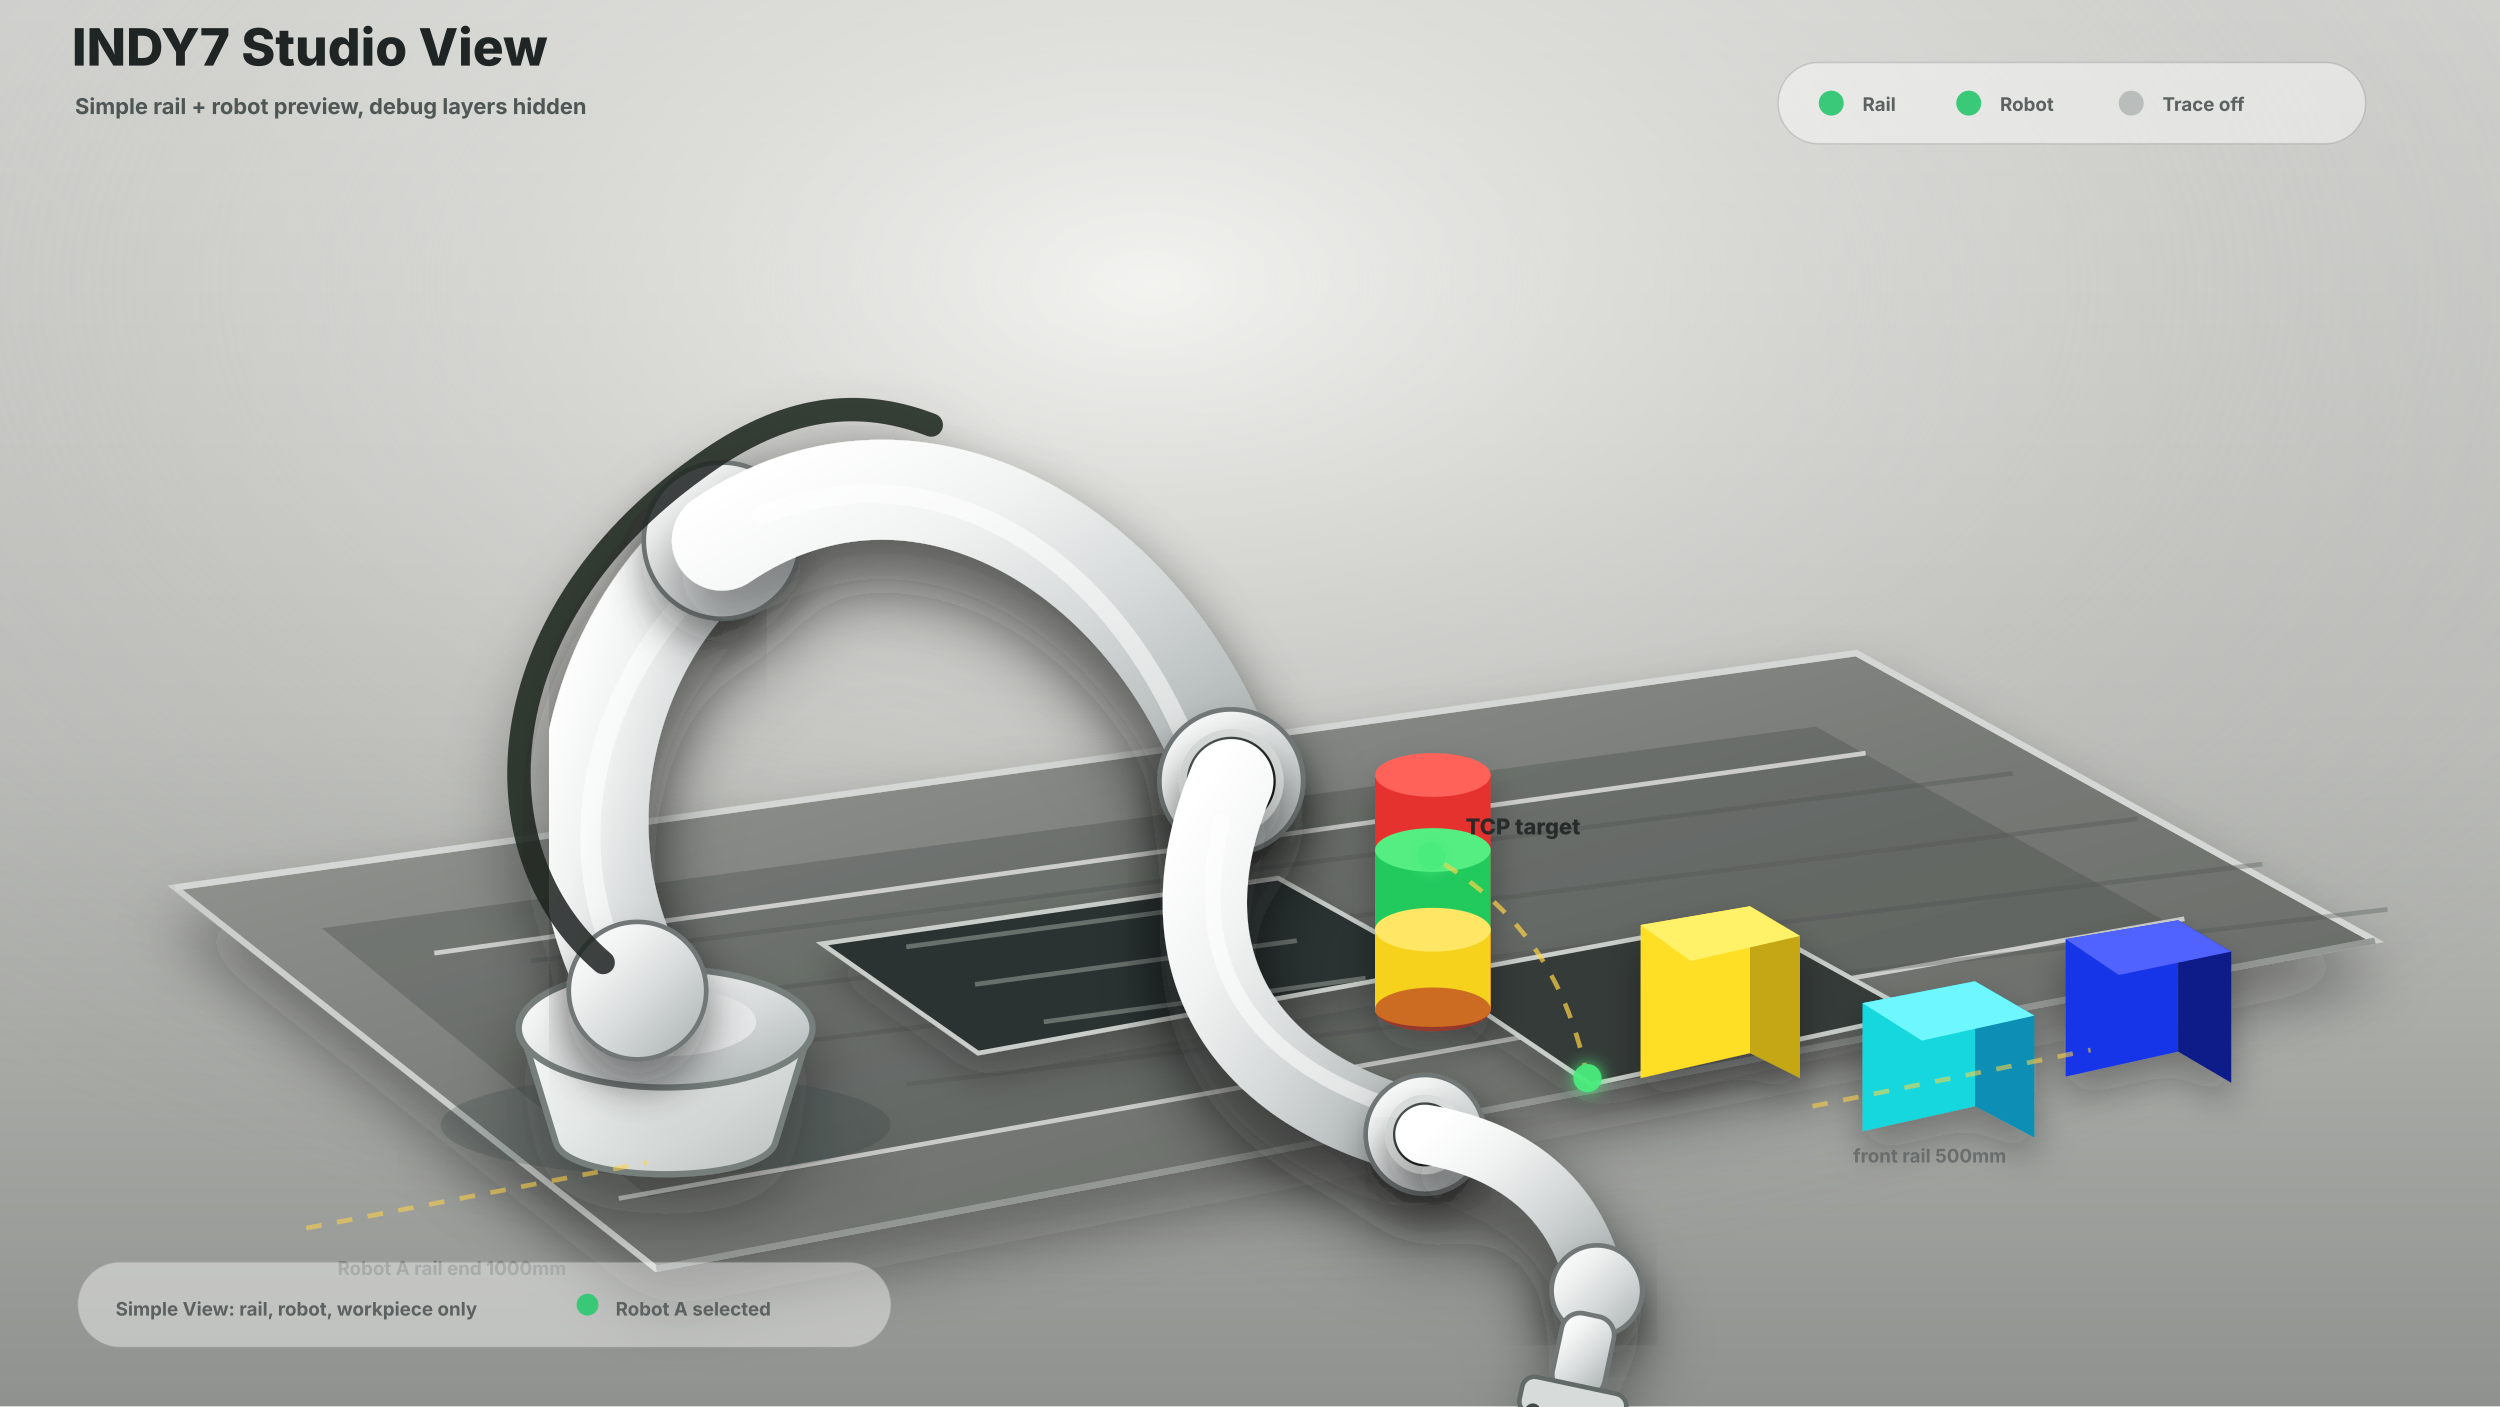
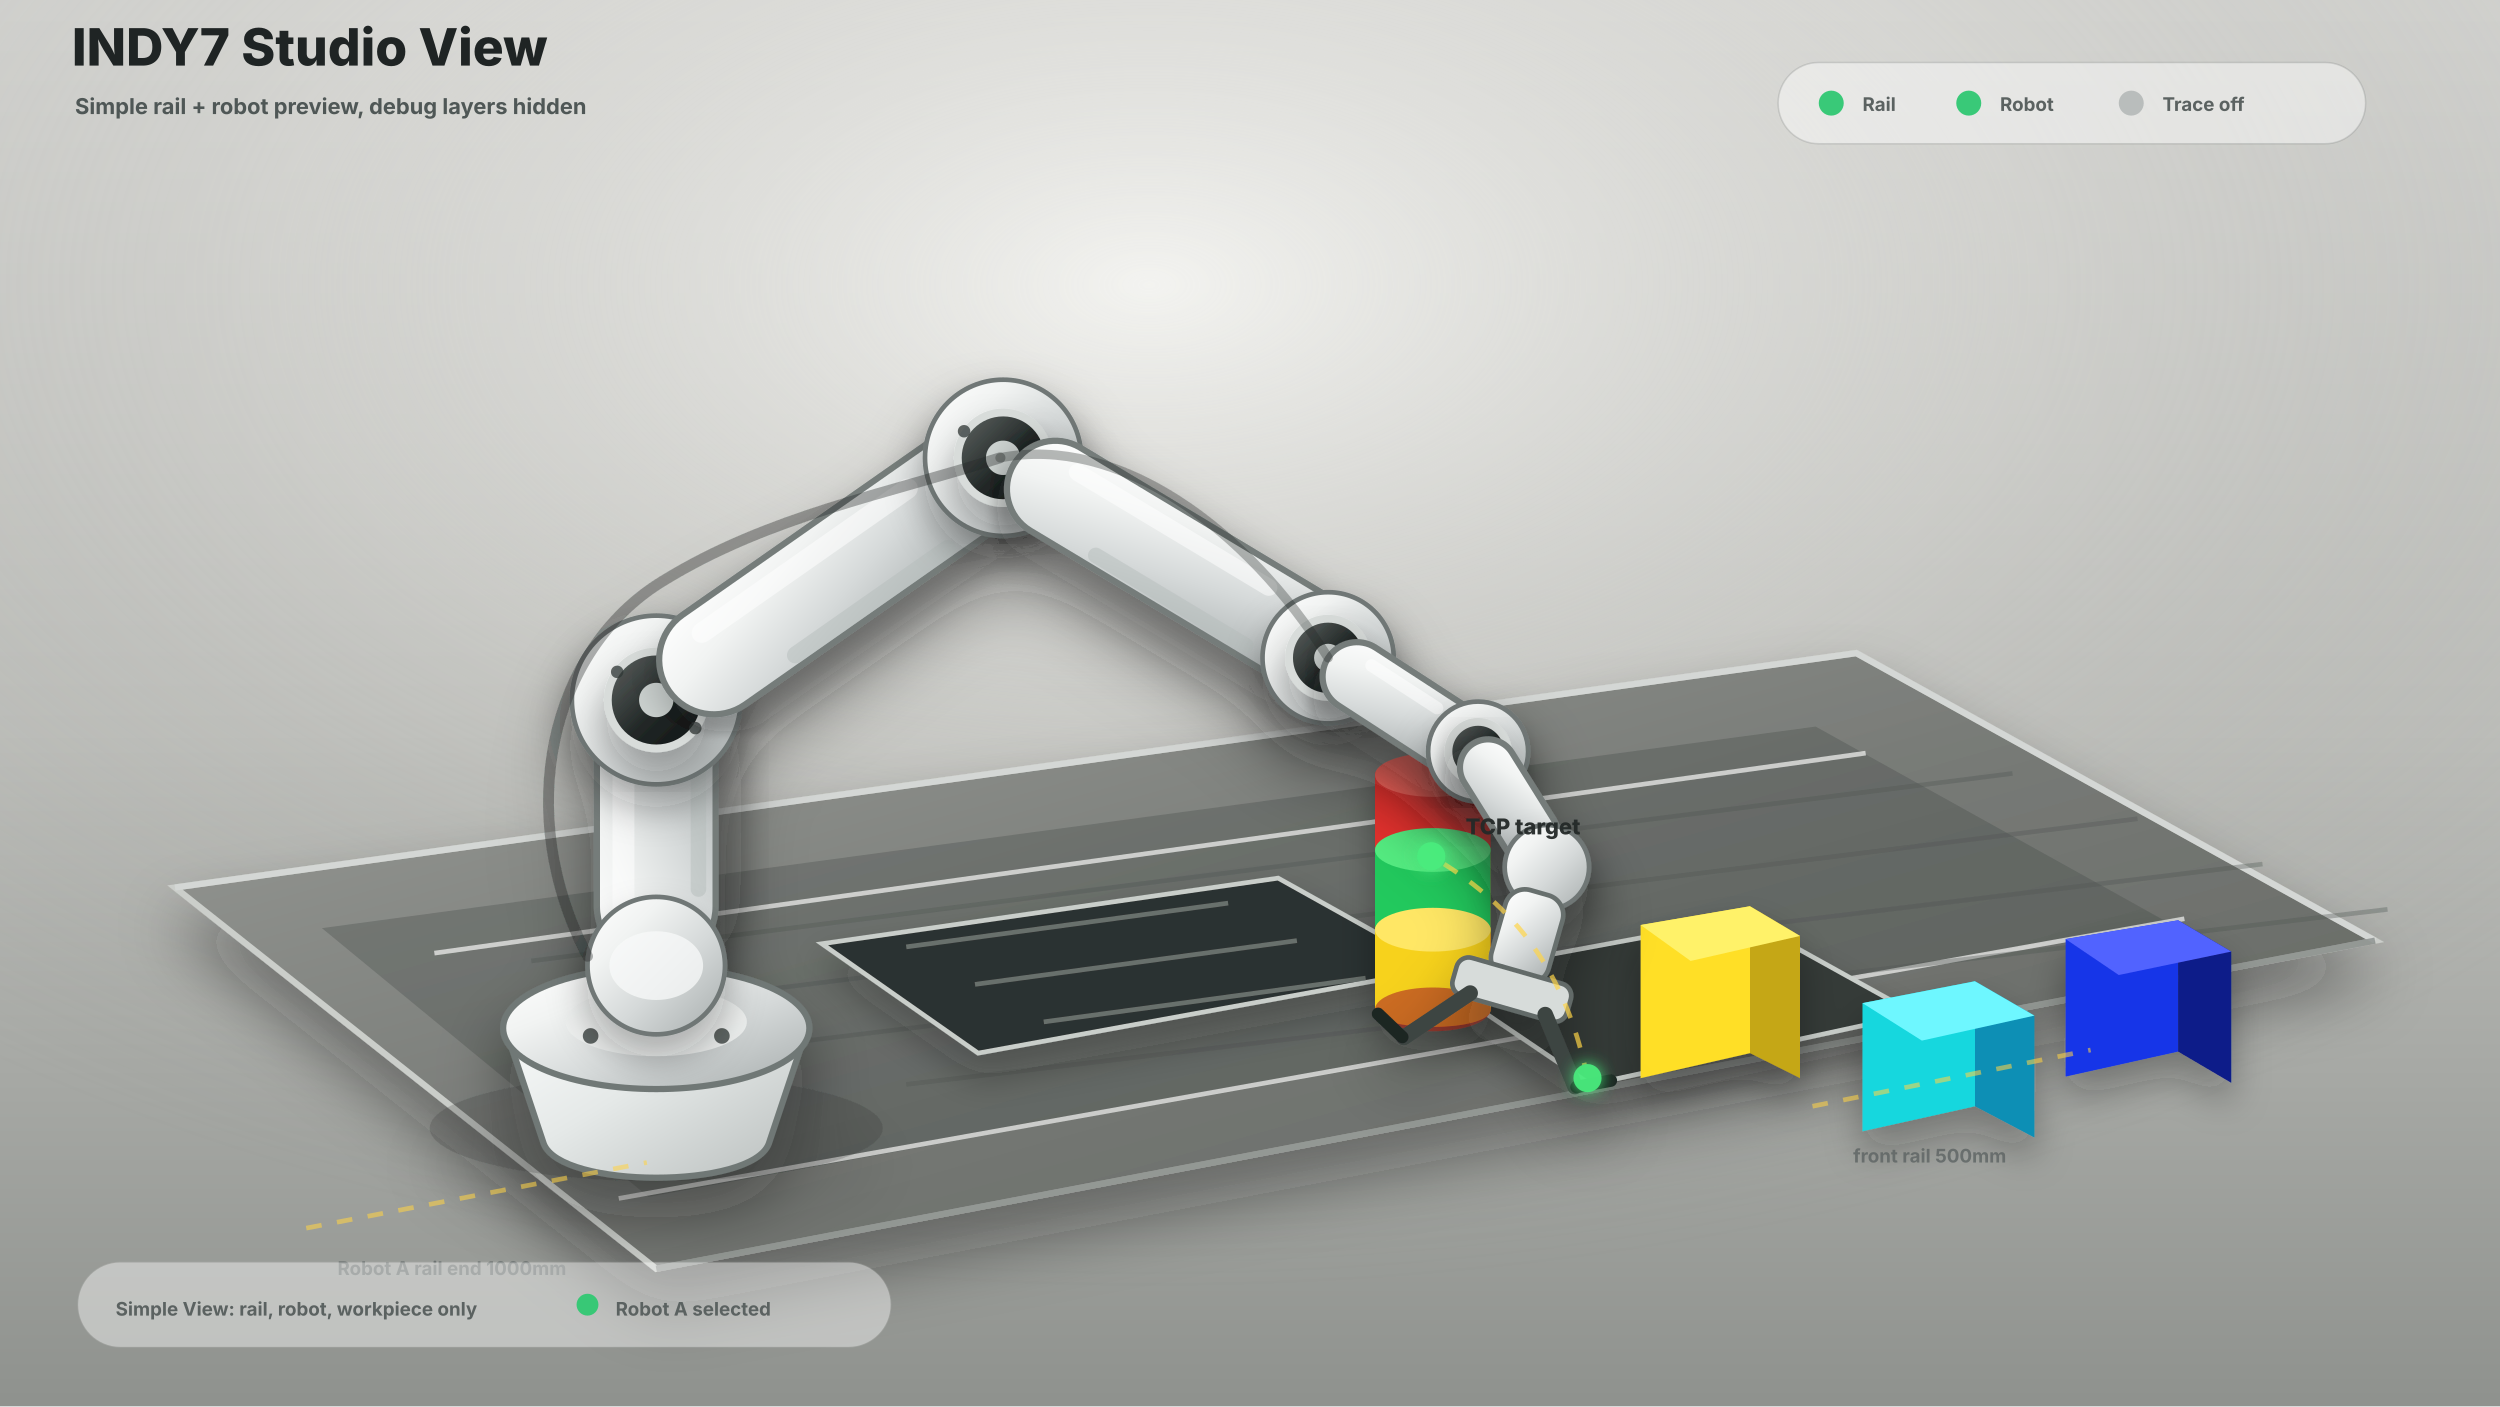
<svg xmlns="http://www.w3.org/2000/svg" width="1600" height="900" viewBox="0 0 1600 900" role="img" aria-labelledby="title desc">
  <defs>
    <linearGradient id="bg" x1="0" y1="0" x2="0" y2="1">
      <stop offset="0" stop-color="#d7d7d4" />
      <stop offset="0.52" stop-color="#bfc0bc" />
      <stop offset="1" stop-color="#8f928e" />
    </linearGradient>
    <radialGradient id="spot" cx="46%" cy="20%" r="72%">
      <stop offset="0" stop-color="#f5f5f2" stop-opacity="0.95" />
      <stop offset="0.48" stop-color="#d5d5d1" stop-opacity="0.35" />
      <stop offset="1" stop-color="#80837f" stop-opacity="0" />
    </radialGradient>
    <linearGradient id="floor" x1="0" y1="0" x2="1" y2="1">
      <stop offset="0" stop-color="#9b9d99" />
      <stop offset="0.5" stop-color="#777a76" />
      <stop offset="1" stop-color="#5f625e" />
    </linearGradient>
    <linearGradient id="floorEdge" x1="0" y1="0" x2="0" y2="1">
      <stop offset="0" stop-color="#c9cbc8" />
      <stop offset="1" stop-color="#6b6e6a" />
    </linearGradient>
    <linearGradient id="robotWhite" x1="0" y1="0" x2="1" y2="1">
      <stop offset="0" stop-color="#ffffff" />
      <stop offset="0.28" stop-color="#f1f3f2" />
      <stop offset="0.58" stop-color="#d5d9d9" />
      <stop offset="1" stop-color="#a7adad" />
    </linearGradient>
    <linearGradient id="robotSoft" x1="0" y1="0" x2="1" y2="1">
      <stop offset="0" stop-color="#fdfefe" />
      <stop offset="0.46" stop-color="#e5e9e8" />
      <stop offset="1" stop-color="#b8bdbc" />
    </linearGradient>
    <linearGradient id="jointDark" x1="0" y1="0" x2="1" y2="1">
      <stop offset="0" stop-color="#626866" />
      <stop offset="0.55" stop-color="#222827" />
      <stop offset="1" stop-color="#0d1111" />
    </linearGradient>
    <linearGradient id="railMetal" x1="0" y1="0" x2="1" y2="0">
      <stop offset="0" stop-color="#6a6f6d" />
      <stop offset="0.24" stop-color="#d7dad7" />
      <stop offset="0.52" stop-color="#8e9491" />
      <stop offset="0.78" stop-color="#eef0ee" />
      <stop offset="1" stop-color="#5c615f" />
    </linearGradient>
    <filter id="shadow" x="-35%" y="-35%" width="170%" height="170%">
      <feDropShadow dx="0" dy="24" stdDeviation="20" flood-color="#20201e" flood-opacity="0.42" />
    </filter>
    <filter id="softShadow" x="-45%" y="-45%" width="190%" height="190%">
      <feDropShadow dx="0" dy="14" stdDeviation="12" flood-color="#222220" flood-opacity="0.32" />
    </filter>
    <filter id="glow" x="-80%" y="-80%" width="260%" height="260%">
      <feGaussianBlur stdDeviation="5" result="blur" />
      <feMerge>
        <feMergeNode in="blur" />
        <feMergeNode in="SourceGraphic" />
      </feMerge>
    </filter>
    <style>
      .title { font: 800 33px Inter, Pretendard, Arial, sans-serif; fill: #1f2424; letter-spacing: 0; }
      .sub { font: 650 14px Inter, Pretendard, Arial, sans-serif; fill: #4f5756; letter-spacing: 0; }
      .tiny { font: 750 12px Inter, Pretendard, Arial, sans-serif; fill: #5b6261; letter-spacing: 0; }
      .label { font: 800 14px Inter, Pretendard, Arial, sans-serif; fill: #242928; letter-spacing: 0; }
      .robot-link { fill: none; stroke: url(#robotWhite); stroke-linecap: round; stroke-linejoin: round; filter: url(#shadow); }
      .robot-link-hi { fill: none; stroke: #ffffff; stroke-linecap: round; stroke-linejoin: round; opacity: 0.55; }
+       .link-body { fill: url(#robotWhite); stroke: #747c7a; stroke-width: 4; filter: url(#softShadow); }
+       .link-side { fill: #b6bdbc; opacity: 0.5; }
+       .link-highlight { fill: #ffffff; opacity: 0.52; }
      .joint { fill: url(#robotWhite); stroke: #6f7776; stroke-width: 3; filter: url(#softShadow); }
      .joint-cap { fill: url(#jointDark); stroke: #d8dcda; stroke-width: 5; filter: url(#softShadow); }
+       .bolt { fill: #2f3634; opacity: 0.75; }
      .rail-line { stroke: #f2f3f1; stroke-width: 3; opacity: 0.72; }
      .slot { stroke: #4f5553; stroke-width: 3; opacity: 0.36; }
      .measure { stroke: #ffd445; stroke-width: 3; stroke-dasharray: 10 10; fill: none; opacity: 0.72; }
      .pill { fill: rgba(255,255,255,0.44); stroke: rgba(60,68,66,0.16); stroke-width: 1; }
    </style>
  </defs>
  <rect width="1600" height="900" fill="url(#bg)" />
  <rect width="1600" height="900" fill="url(#spot)" />
  <g transform="translate(46 42)">
    <text x="0" y="0" class="title">INDY7 Studio View</text>
    <text x="2" y="31" class="sub">Simple rail + robot preview, debug layers hidden</text>
  </g>
  <g transform="translate(1138 40)">
    <rect x="0" y="0" width="376" height="52" rx="26" class="pill" />
    <circle cx="34" cy="26" r="8" fill="#39c978" />
    <text x="54" y="31" class="tiny">Rail</text>
    <circle cx="122" cy="26" r="8" fill="#39c978" />
    <text x="142" y="31" class="tiny">Robot</text>
    <circle cx="226" cy="26" r="8" fill="#b9bdbc" />
    <text x="246" y="31" class="tiny">Trace off</text>
  </g>
  <g filter="url(#shadow)">
    <path d="M112 568 L1188 418 L1520 602 L420 812 Z" fill="url(#floor)" stroke="#cbceca" stroke-width="4" />
    <path d="M112 568 L1188 418 L1520 602" fill="none" stroke="#d9dcda" stroke-width="4" opacity="0.65" />
    <path d="M420 812 L1520 602" fill="none" stroke="#3f4543" stroke-width="4" opacity="0.4" />
    <path d="M206 594 L1162 465 L1385 589 L415 766 Z" fill="#464b49" opacity="0.34" />
    <path d="M278 610 L1194 482" class="rail-line" />
    <path d="M396 767 L1398 588" class="rail-line" />
    <path d="M340 615 L1288 495 M420 642 L1368 524 M500 668 L1448 553 M580 694 L1528 582" class="slot" />
  </g>
  <g filter="url(#softShadow)">
    <path d="M526 604 L818 562 L922 620 L626 674 Z" fill="#2c3130" stroke="#c9ceca" stroke-width="3" />
    <path d="M580 606 L786 578 M624 630 L830 602 M668 654 L874 626" stroke="#8d9692" stroke-width="3" opacity="0.62" />
    <path d="M916 625 L1116 588 L1226 649 L1018 694 Z" fill="#353a38" stroke="#c9ceca" stroke-width="3" />
  </g>
  <g filter="url(#softShadow)">
    <g transform="translate(880 496)">
      <path d="M0 0 C0 -15 74 -15 74 0 L74 150 C74 165 0 165 0 150 Z" fill="#e6322e" />
      <ellipse cx="37" cy="0" rx="37" ry="14" fill="#ff6259" />
      <path d="M0 48 C0 33 74 33 74 48 L74 100 C74 115 0 115 0 100 Z" fill="#22c95d" />
      <ellipse cx="37" cy="48" rx="37" ry="14" fill="#54ee82" />
      <path d="M0 99 C0 84 74 84 74 99 L74 150 C74 165 0 165 0 150 Z" fill="#f7d21f" />
      <ellipse cx="37" cy="99" rx="37" ry="14" fill="#ffe765" />
      <ellipse cx="37" cy="150" rx="37" ry="14" fill="#b12d21" opacity="0.62" />
    </g>
    <g transform="translate(1050 592)">
      <path d="M0 0 L70 -12 L70 82 L0 98 Z" fill="#ffdf27" />
      <path d="M70 -12 L102 7 L102 98 L70 82 Z" fill="#c5a717" />
      <path d="M0 0 L70 -12 L102 7 L32 23 Z" fill="#fff269" />
    </g>
    <g transform="translate(1192 642)">
      <path d="M0 0 L72 -14 L72 66 L0 82 Z" fill="#14d7de" />
      <path d="M72 -14 L110 8 L110 86 L72 66 Z" fill="#0a8fb5" />
      <path d="M0 0 L72 -14 L110 8 L38 24 Z" fill="#6ef7ff" />
    </g>
    <g transform="translate(1322 601)">
      <path d="M0 0 L72 -12 L72 72 L0 88 Z" fill="#1934e8" />
      <path d="M72 -12 L106 8 L106 92 L72 72 Z" fill="#111a89" />
      <path d="M0 0 L72 -12 L106 8 L34 23 Z" fill="#5164ff" />
    </g>
  </g>
-   <g transform="translate(426 548)" filter="url(#shadow)">
-     <ellipse cx="0" cy="172" rx="144" ry="32" fill="#2b2f2e" opacity="0.22" />
-     <path d="M-92 112 C-82 82 82 82 92 112 L70 184 C60 210 -60 210 -70 184 Z" fill="url(#robotSoft)" stroke="#777f7d" stroke-width="4" />
-     <ellipse cx="0" cy="110" rx="94" ry="38" fill="url(#robotWhite)" stroke="#777f7d" stroke-width="4" />
-     <ellipse cx="0" cy="106" rx="58" ry="22" fill="#e9eceb" opacity="0.82" />
-     <path class="robot-link" d="M-18 86 C-70 -4 -48 -132 36 -202" stroke-width="70" />
-     <path class="robot-link-hi" d="M-35 58 C-68 -26 -38 -126 42 -192" stroke-width="13" />
-     <circle class="joint" cx="-18" cy="86" r="44" />
-     <circle class="joint" cx="36" cy="-202" r="50" />
-     <path class="robot-link" d="M36 -202 C160 -286 310 -198 362 -48" stroke-width="64" />
-     <path class="robot-link-hi" d="M61 -218 C176 -264 288 -192 338 -62" stroke-width="12" />
-     <circle class="joint" cx="362" cy="-48" r="46" />
-     <circle class="joint-cap" cx="362" cy="-48" r="31" />
-     <circle cx="362" cy="-48" r="12" fill="#bfc5c3" />
-     <path class="robot-link" d="M362 -48 C318 58 360 148 486 178" stroke-width="54" />
-     <path class="robot-link-hi" d="M356 -22 C334 68 372 133 476 164" stroke-width="10" />
-     <circle class="joint" cx="486" cy="178" r="38" />
-     <circle class="joint-cap" cx="486" cy="178" r="23" />
-     <path class="robot-link" d="M486 178 C546 188 585 222 596 278" stroke-width="38" />
-     <circle class="joint" cx="596" cy="278" r="29" />
-     <g transform="translate(596 278) rotate(12)">
-       <rect x="-17" y="16" width="34" height="52" rx="12" fill="url(#robotWhite)" stroke="#6f7776" stroke-width="3" />
-       <rect x="-34" y="62" width="68" height="24" rx="8" fill="#d7dcda" stroke="#626a68" stroke-width="3" />
-       <path d="M-24 84 L-54 122" stroke="#434a48" stroke-width="10" stroke-linecap="round" />
-       <path d="M24 84 L52 122" stroke="#434a48" stroke-width="10" stroke-linecap="round" />
-       <path d="M-55 122 L-73 112 M53 122 L72 112" stroke="#1f2524" stroke-width="8" stroke-linecap="round" />
-     </g>
-     <path d="M-40 68 C-124 -4 -114 -152 20 -248 C70 -285 118 -296 170 -276" fill="none" stroke="#202524" stroke-width="15" stroke-linecap="round" opacity="0.86" />
+   <g transform="translate(420 548)" filter="url(#shadow)">
+     <ellipse cx="0" cy="174" rx="145" ry="34" fill="#2b2f2e" opacity="0.2" />
+     <path d="M-96 112 C-86 82 86 82 96 112 L72 184 C61 213 -61 213 -72 184 Z" fill="url(#robotSoft)" stroke="#707876" stroke-width="4" />
+     <ellipse cx="0" cy="110" rx="98" ry="39" fill="url(#robotWhite)" stroke="#707876" stroke-width="4" />
+     <ellipse cx="0" cy="106" rx="58" ry="22" fill="#eef1f0" opacity="0.9" />
+     <circle class="bolt" cx="-42" cy="115" r="5" />
+     <circle class="bolt" cx="42" cy="115" r="5" />
+     <g transform="translate(0 70) rotate(-90)">
+       <rect class="link-body" x="0" y="-38" width="170" height="76" rx="38" />
+       <rect class="link-highlight" x="22" y="-28" width="118" height="14" rx="7" />
+       <rect class="link-side" x="44" y="22" width="90" height="10" rx="5" />
+     </g>
+     <circle class="joint" cx="0" cy="70" r="44" />
+     <ellipse cx="0" cy="70" rx="30" ry="22" fill="#f8faf9" opacity="0.75" />
+     <circle class="joint" cx="0" cy="-100" r="54" />
+     <circle class="joint-cap" cx="0" cy="-100" r="31" />
+     <circle cx="0" cy="-100" r="11" fill="#cdd3d1" />
+     <circle class="bolt" cx="-25" cy="-118" r="4" />
+     <circle class="bolt" cx="25" cy="-82" r="4" />
+     <g transform="translate(0 -100) rotate(-35)">
+       <rect class="link-body" x="10" y="-35" width="270" height="70" rx="35" />
+       <rect class="link-highlight" x="42" y="-25" width="174" height="13" rx="7" />
+       <rect class="link-side" x="84" y="22" width="130" height="11" rx="6" />
+     </g>
+     <circle class="joint" cx="222" cy="-255" r="50" />
+     <circle class="joint-cap" cx="222" cy="-255" r="29" />
+     <circle cx="222" cy="-255" r="11" fill="#cdd3d1" />
+     <circle class="bolt" cx="197" cy="-272" r="4" />
+     <circle class="bolt" cx="247" cy="-238" r="4" />
+     <g transform="translate(222 -255) rotate(31)">
+       <rect class="link-body" x="8" y="-31" width="245" height="62" rx="31" />
+       <rect class="link-highlight" x="40" y="-22" width="154" height="11" rx="6" />
+       <rect class="link-side" x="78" y="18" width="122" height="10" rx="5" />
+     </g>
+     <circle class="joint" cx="430" cy="-127" r="42" />
+     <circle class="joint-cap" cx="430" cy="-127" r="25" />
+     <circle cx="430" cy="-127" r="9" fill="#cdd3d1" />
+     <g transform="translate(430 -127) rotate(33)">
+       <rect class="link-body" x="0" y="-22" width="114" height="44" rx="22" />
+       <rect class="link-highlight" x="22" y="-15" width="58" height="8" rx="4" />
+     </g>
+     <circle class="joint" cx="526" cy="-67" r="32" />
+     <circle class="joint-cap" cx="526" cy="-67" r="19" />
+     <g transform="translate(526 -67) rotate(58)">
+       <rect class="link-body" x="-6" y="-18" width="86" height="36" rx="18" />
+     </g>
+     <circle class="joint" cx="570" cy="7" r="27" />
+     <g transform="translate(570 7) rotate(16)">
+       <rect x="-19" y="17" width="38" height="58" rx="13" fill="url(#robotWhite)" stroke="#68706e" stroke-width="3" />
+       <rect x="-38" y="69" width="76" height="25" rx="8" fill="#d7dcda" stroke="#626a68" stroke-width="3" />
+       <path d="M-25 91 L-58 130" stroke="#3d4442" stroke-width="10" stroke-linecap="round" />
+       <path d="M25 91 L56 130" stroke="#3d4442" stroke-width="10" stroke-linecap="round" />
+       <path d="M-59 130 L-78 120 M57 130 L77 120" stroke="#1f2524" stroke-width="8" stroke-linecap="round" />
+     </g>
+     <path d="M-44 64 C-92 -28 -68 -132 4 -176 C72 -218 148 -232 220 -255" fill="none" stroke="#202524" stroke-width="7" stroke-linecap="round" opacity="0.36" />
+     <path d="M220 -255 C296 -270 378 -210 430 -127" fill="none" stroke="#202524" stroke-width="6" stroke-linecap="round" opacity="0.32" />
  </g>
  <g opacity="0.95">
    <path d="M1016 690 C1004 632 978 584 916 548" class="measure" />
    <circle cx="916" cy="548" r="9" fill="#48ec7d" filter="url(#glow)" />
    <circle cx="1016" cy="690" r="9" fill="#48ec7d" filter="url(#glow)" />
    <text x="938" y="534" class="label">TCP target</text>
  </g>
  <g opacity="0.78">
    <path d="M196 786 L414 744" class="measure" />
    <text x="216" y="816" class="tiny">Robot A rail end 1000mm</text>
    <path d="M1160 708 L1338 672" class="measure" />
    <text x="1186" y="744" class="tiny">front rail 500mm</text>
  </g>
  <g transform="translate(50 808)">
    <rect x="0" y="0" width="520" height="54" rx="27" fill="#ffffff" opacity="0.42" stroke="#ffffff" stroke-opacity="0.26" />
    <text x="24" y="34" class="tiny">Simple View: rail, robot, workpiece only</text>
    <circle cx="326" cy="27" r="7" fill="#38c876" />
    <text x="344" y="34" class="tiny">Robot A selected</text>
  </g>
</svg>
